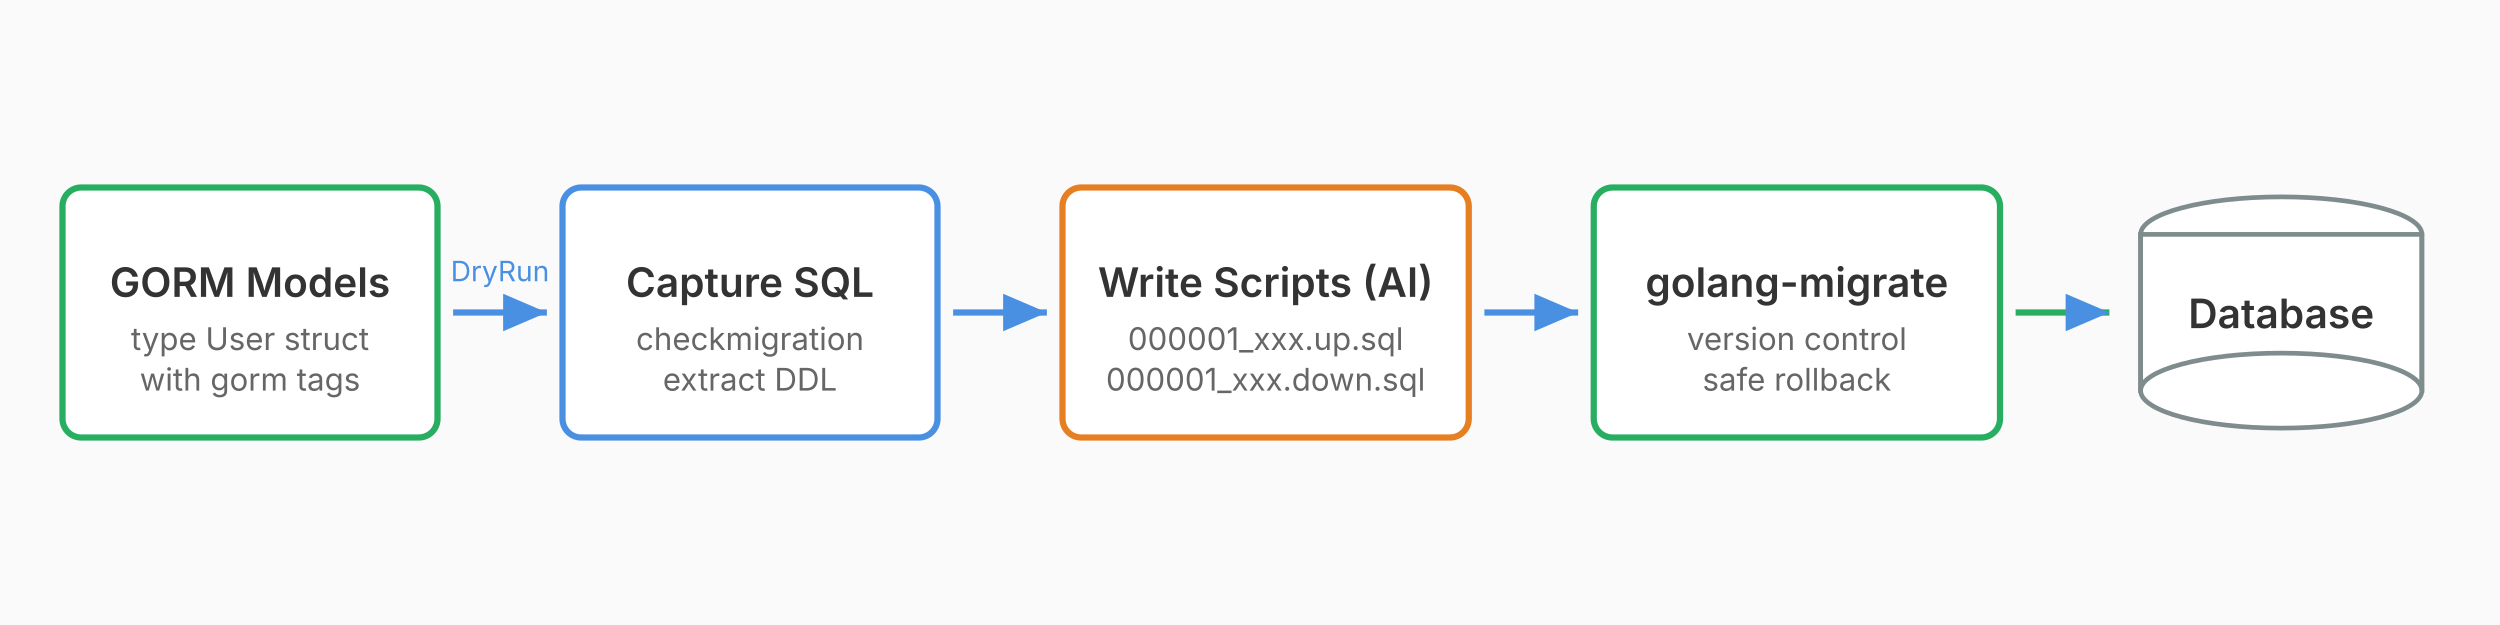
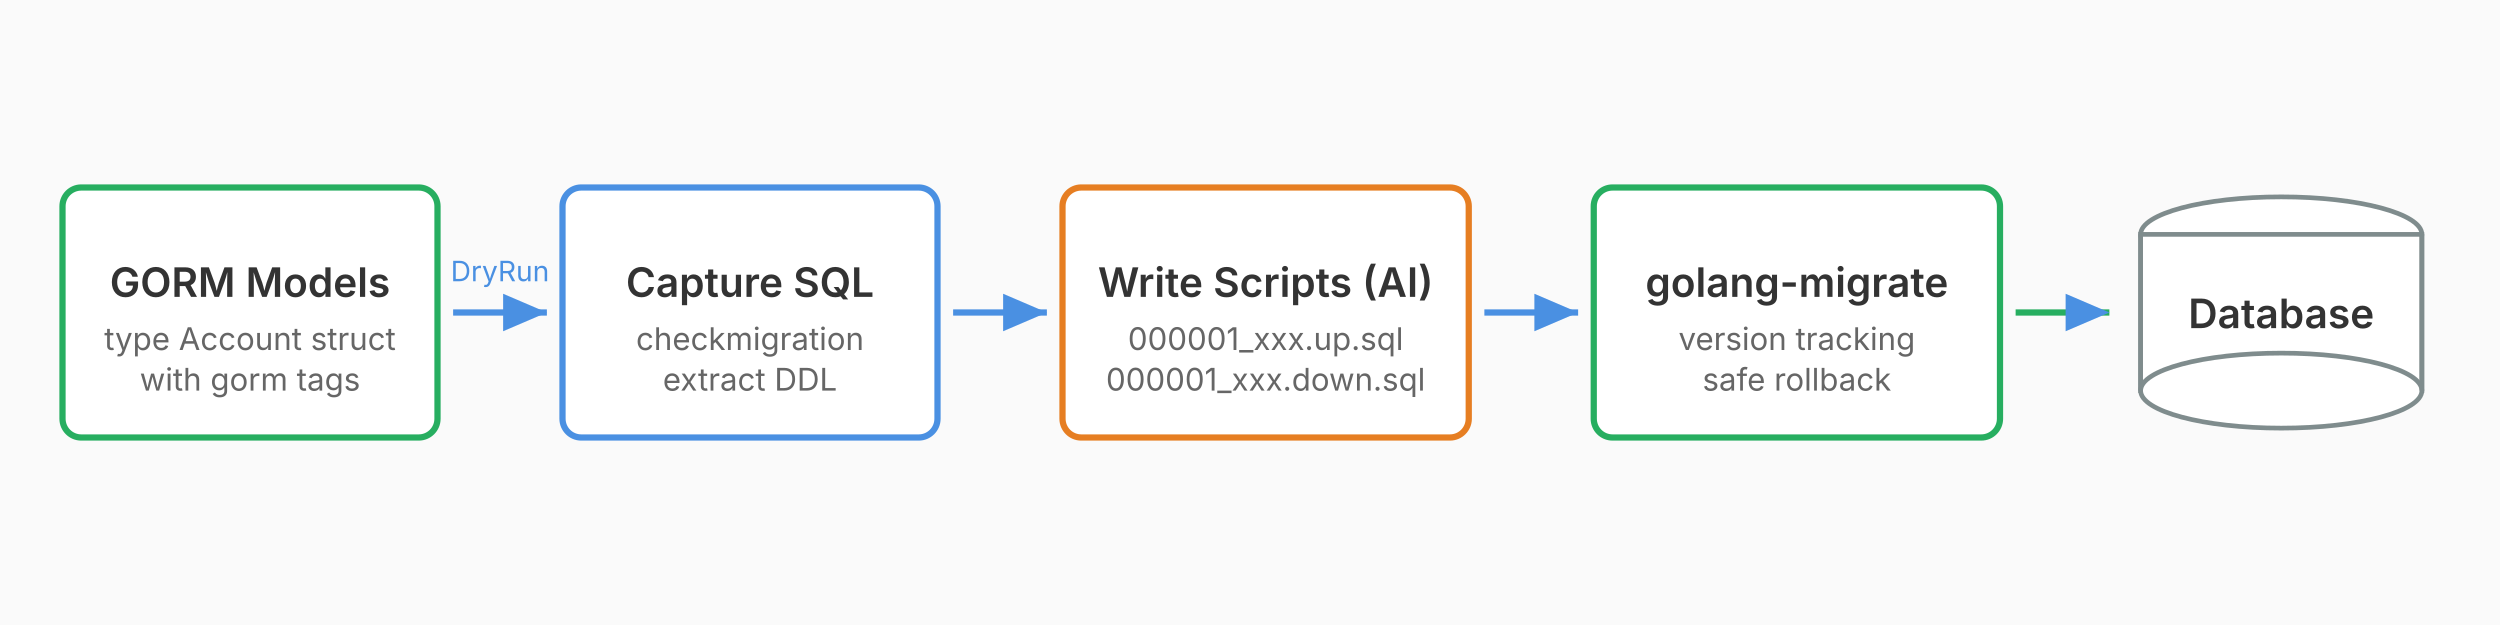
<svg xmlns="http://www.w3.org/2000/svg" width="800" height="200" viewBox="0 0 800 200">
  <defs>
    <marker id="arrow" markerWidth="8" markerHeight="8" refX="7" refY="3" orient="auto" markerUnits="strokeWidth">
      <path d="M0,0 L7,3 L0,6 z" fill="#4a90e2" />
    </marker>
  </defs>
  <style>
-         .box-label {
+         .box-heading {
            font-family: -apple-system, BlinkMacSystemFont, "Segoe UI", system-ui, sans-serif;
            font-size: 13px;
            font-weight: 600;
            fill: #333;
        }
        .box-desc {
            font-family: -apple-system, BlinkMacSystemFont, "Segoe UI", system-ui, sans-serif;
            font-size: 10px;
            fill: #666;
        }
-         .arrow-label {
+         .arrow-heading {
            font-family: -apple-system, BlinkMacSystemFont, "Segoe UI", system-ui, sans-serif;
            font-size: 9px;
            fill: #4a90e2;
        }
    </style>
  <rect x="0" y="0" width="800" height="200" fill="#fafafa" />
  <g transform="translate(20,60)">
    <rect width="120" height="80" fill="#fff" stroke="#27ae60" stroke-width="2" rx="6" />
-     <text x="60" y="35" text-anchor="middle" class="box-label">GORM Models</text>
-     <text x="60" y="52" text-anchor="middle" class="box-desc">type User struct</text>
+     <text x="60" y="35" text-anchor="middle" class="box-heading">GORM Models</text>
+     <text x="60" y="52" text-anchor="middle" class="box-desc">type Account struct</text>
    <text x="60" y="65" text-anchor="middle" class="box-desc">with gorm tags</text>
  </g>
  <line x1="145" y1="100" x2="175" y2="100" stroke="#4a90e2" stroke-width="2" marker-end="url(#arrow)" />
-   <text x="160" y="90" text-anchor="middle" class="arrow-label">DryRun</text>
+   <text x="160" y="90" text-anchor="middle" class="arrow-heading">DryRun</text>
  <g transform="translate(180,60)">
    <rect width="120" height="80" fill="#fff" stroke="#4a90e2" stroke-width="2" rx="6" />
-     <text x="60" y="35" text-anchor="middle" class="box-label">Capture SQL</text>
+     <text x="60" y="35" text-anchor="middle" class="box-heading">Capture SQL</text>
    <text x="60" y="52" text-anchor="middle" class="box-desc">checkmigration</text>
    <text x="60" y="65" text-anchor="middle" class="box-desc">extract DDL</text>
  </g>
  <line x1="305" y1="100" x2="335" y2="100" stroke="#4a90e2" stroke-width="2" marker-end="url(#arrow)" />
  <g transform="translate(340,60)">
    <rect width="130" height="80" fill="#fff" stroke="#e67e22" stroke-width="2" rx="6" />
-     <text x="65" y="35" text-anchor="middle" class="box-label">Write Scripts (AI)</text>
+     <text x="65" y="35" text-anchor="middle" class="box-heading">Write Scripts (AI)</text>
    <text x="65" y="52" text-anchor="middle" class="box-desc">000001_xxx.up.sql</text>
    <text x="65" y="65" text-anchor="middle" class="box-desc">000001_xxx.down.sql</text>
  </g>
  <line x1="475" y1="100" x2="505" y2="100" stroke="#4a90e2" stroke-width="2" marker-end="url(#arrow)" />
  <g transform="translate(510,60)">
    <rect width="130" height="80" fill="#fff" stroke="#27ae60" stroke-width="2" rx="6" />
-     <text x="65" y="35" text-anchor="middle" class="box-label">golang-migrate</text>
-     <text x="65" y="52" text-anchor="middle" class="box-desc">version control</text>
+     <text x="65" y="35" text-anchor="middle" class="box-heading">golang-migrate</text>
+     <text x="65" y="52" text-anchor="middle" class="box-desc">version tracking</text>
    <text x="65" y="65" text-anchor="middle" class="box-desc">safe rollback</text>
  </g>
  <line x1="645" y1="100" x2="675" y2="100" stroke="#27ae60" stroke-width="2" marker-end="url(#arrow)" />
  <g transform="translate(680,60)">
    <ellipse cx="50" cy="15" rx="45" ry="12" fill="#fff" stroke="#7f8c8d" stroke-width="1.5" />
    <rect x="5" y="15" width="90" height="50" fill="#fff" stroke="#7f8c8d" stroke-width="1.5" />
    <ellipse cx="50" cy="65" rx="45" ry="12" fill="#fff" stroke="#7f8c8d" stroke-width="1.5" />
    <line x1="5" y1="15" x2="5" y2="65" stroke="#7f8c8d" stroke-width="1.5" />
    <line x1="95" y1="15" x2="95" y2="65" stroke="#7f8c8d" stroke-width="1.5" />
-     <text x="50" y="45" text-anchor="middle" class="box-label">Database</text>
+     <text x="50" y="45" text-anchor="middle" class="box-heading">Database</text>
  </g>
</svg>
